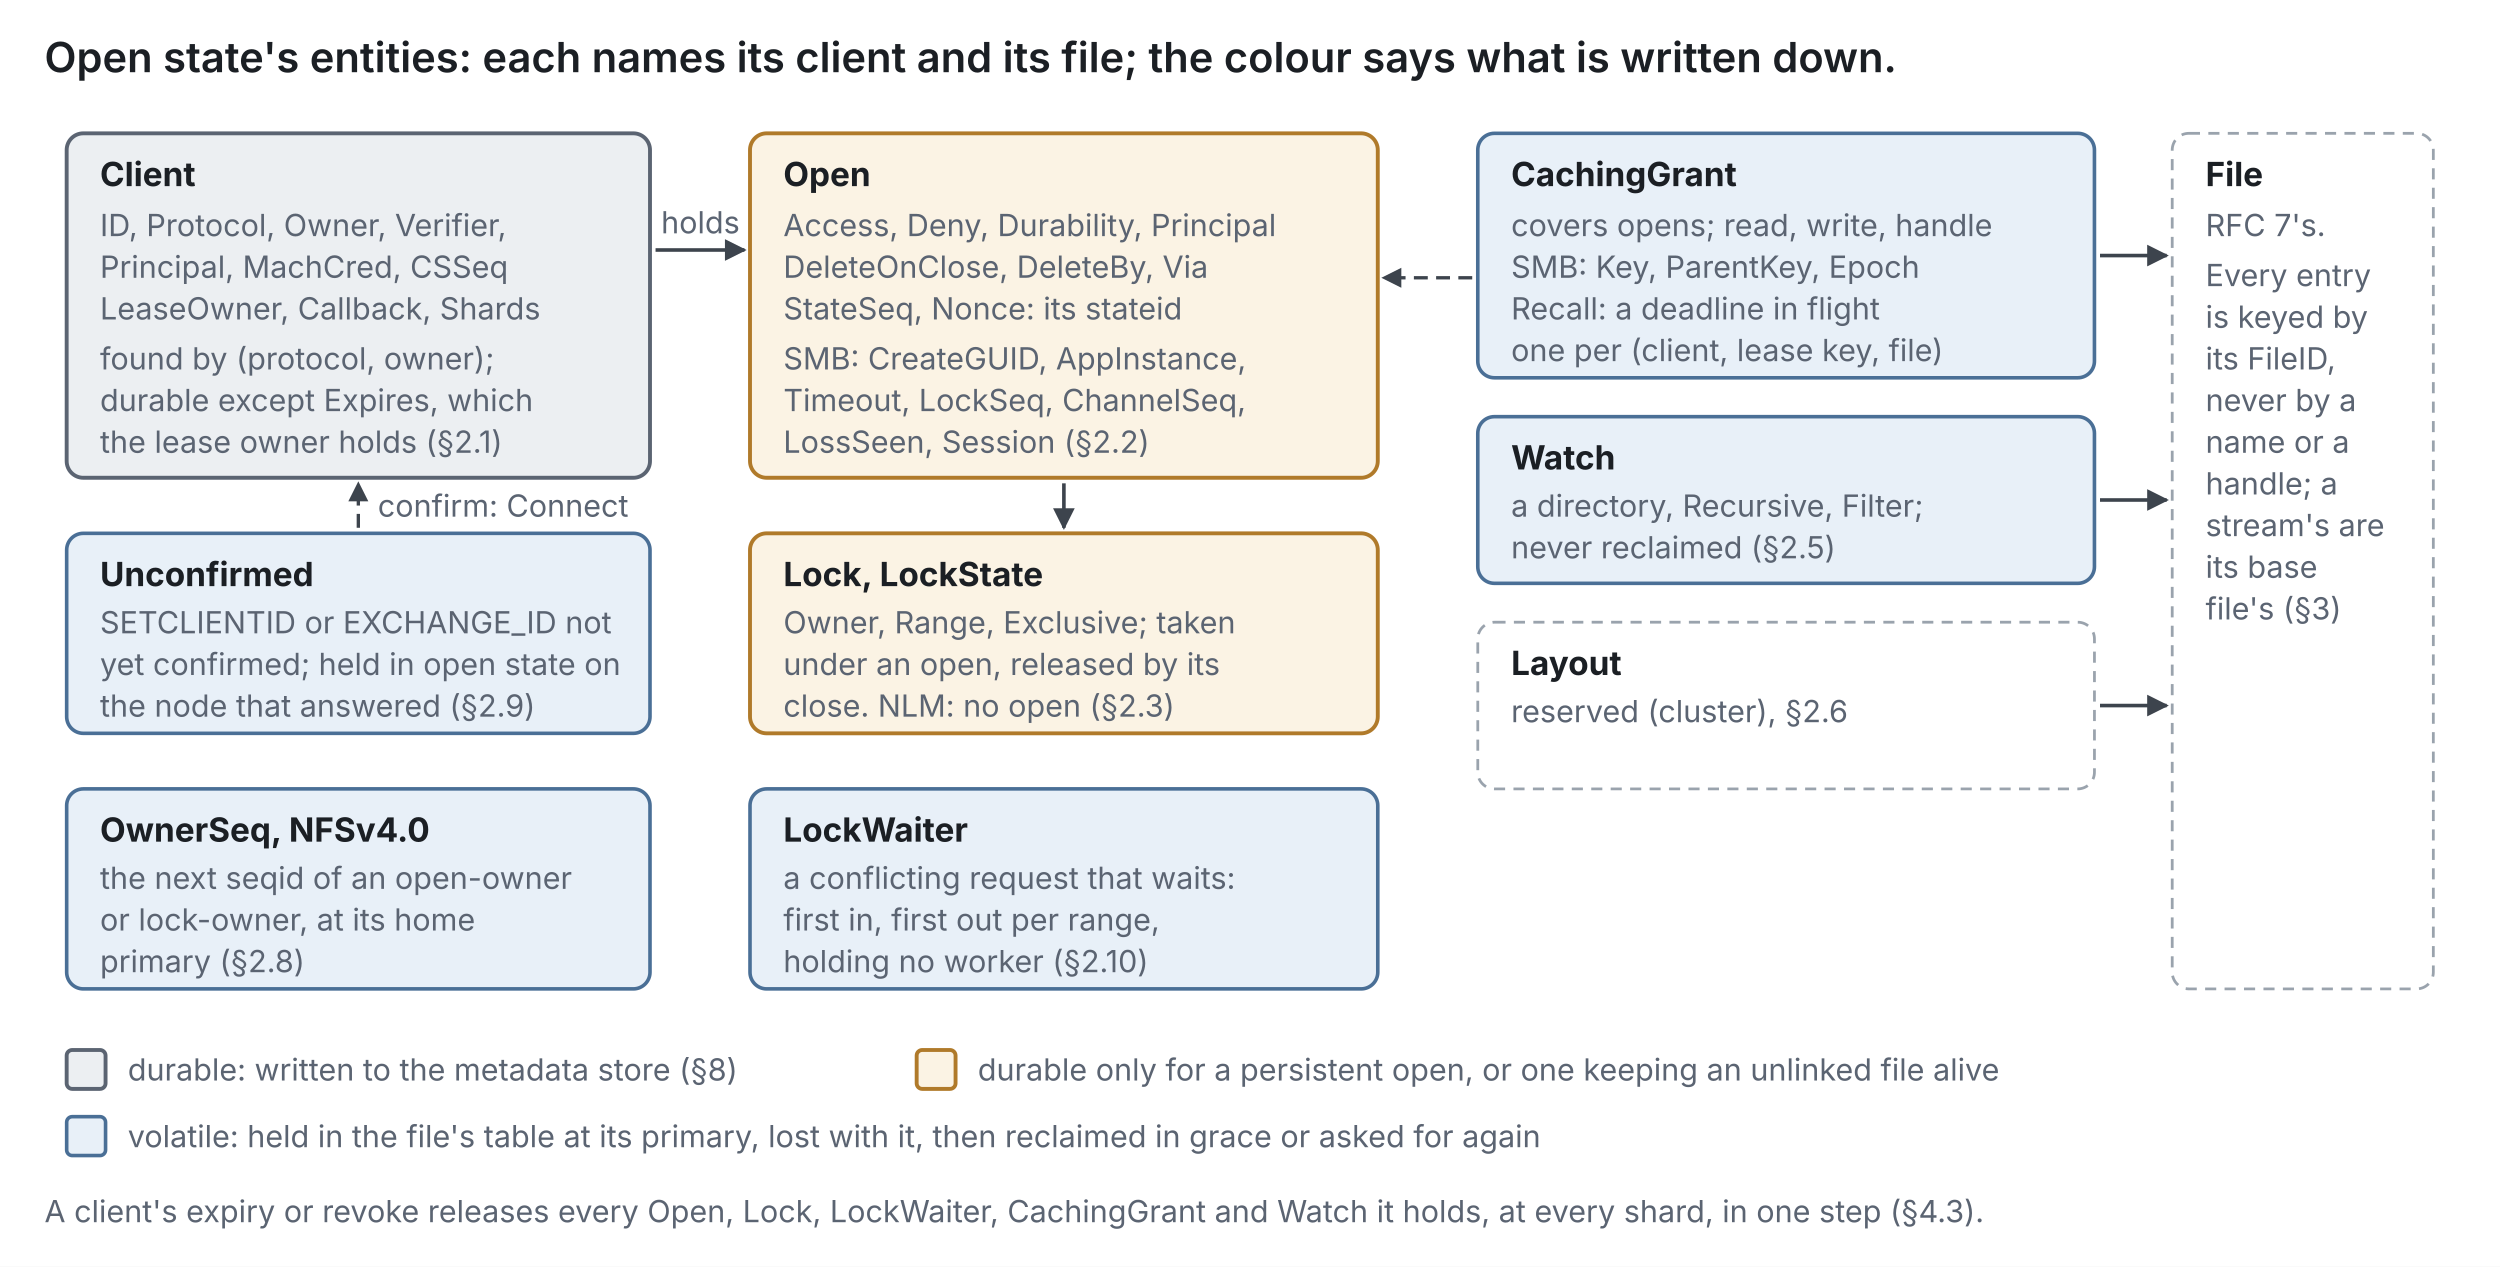
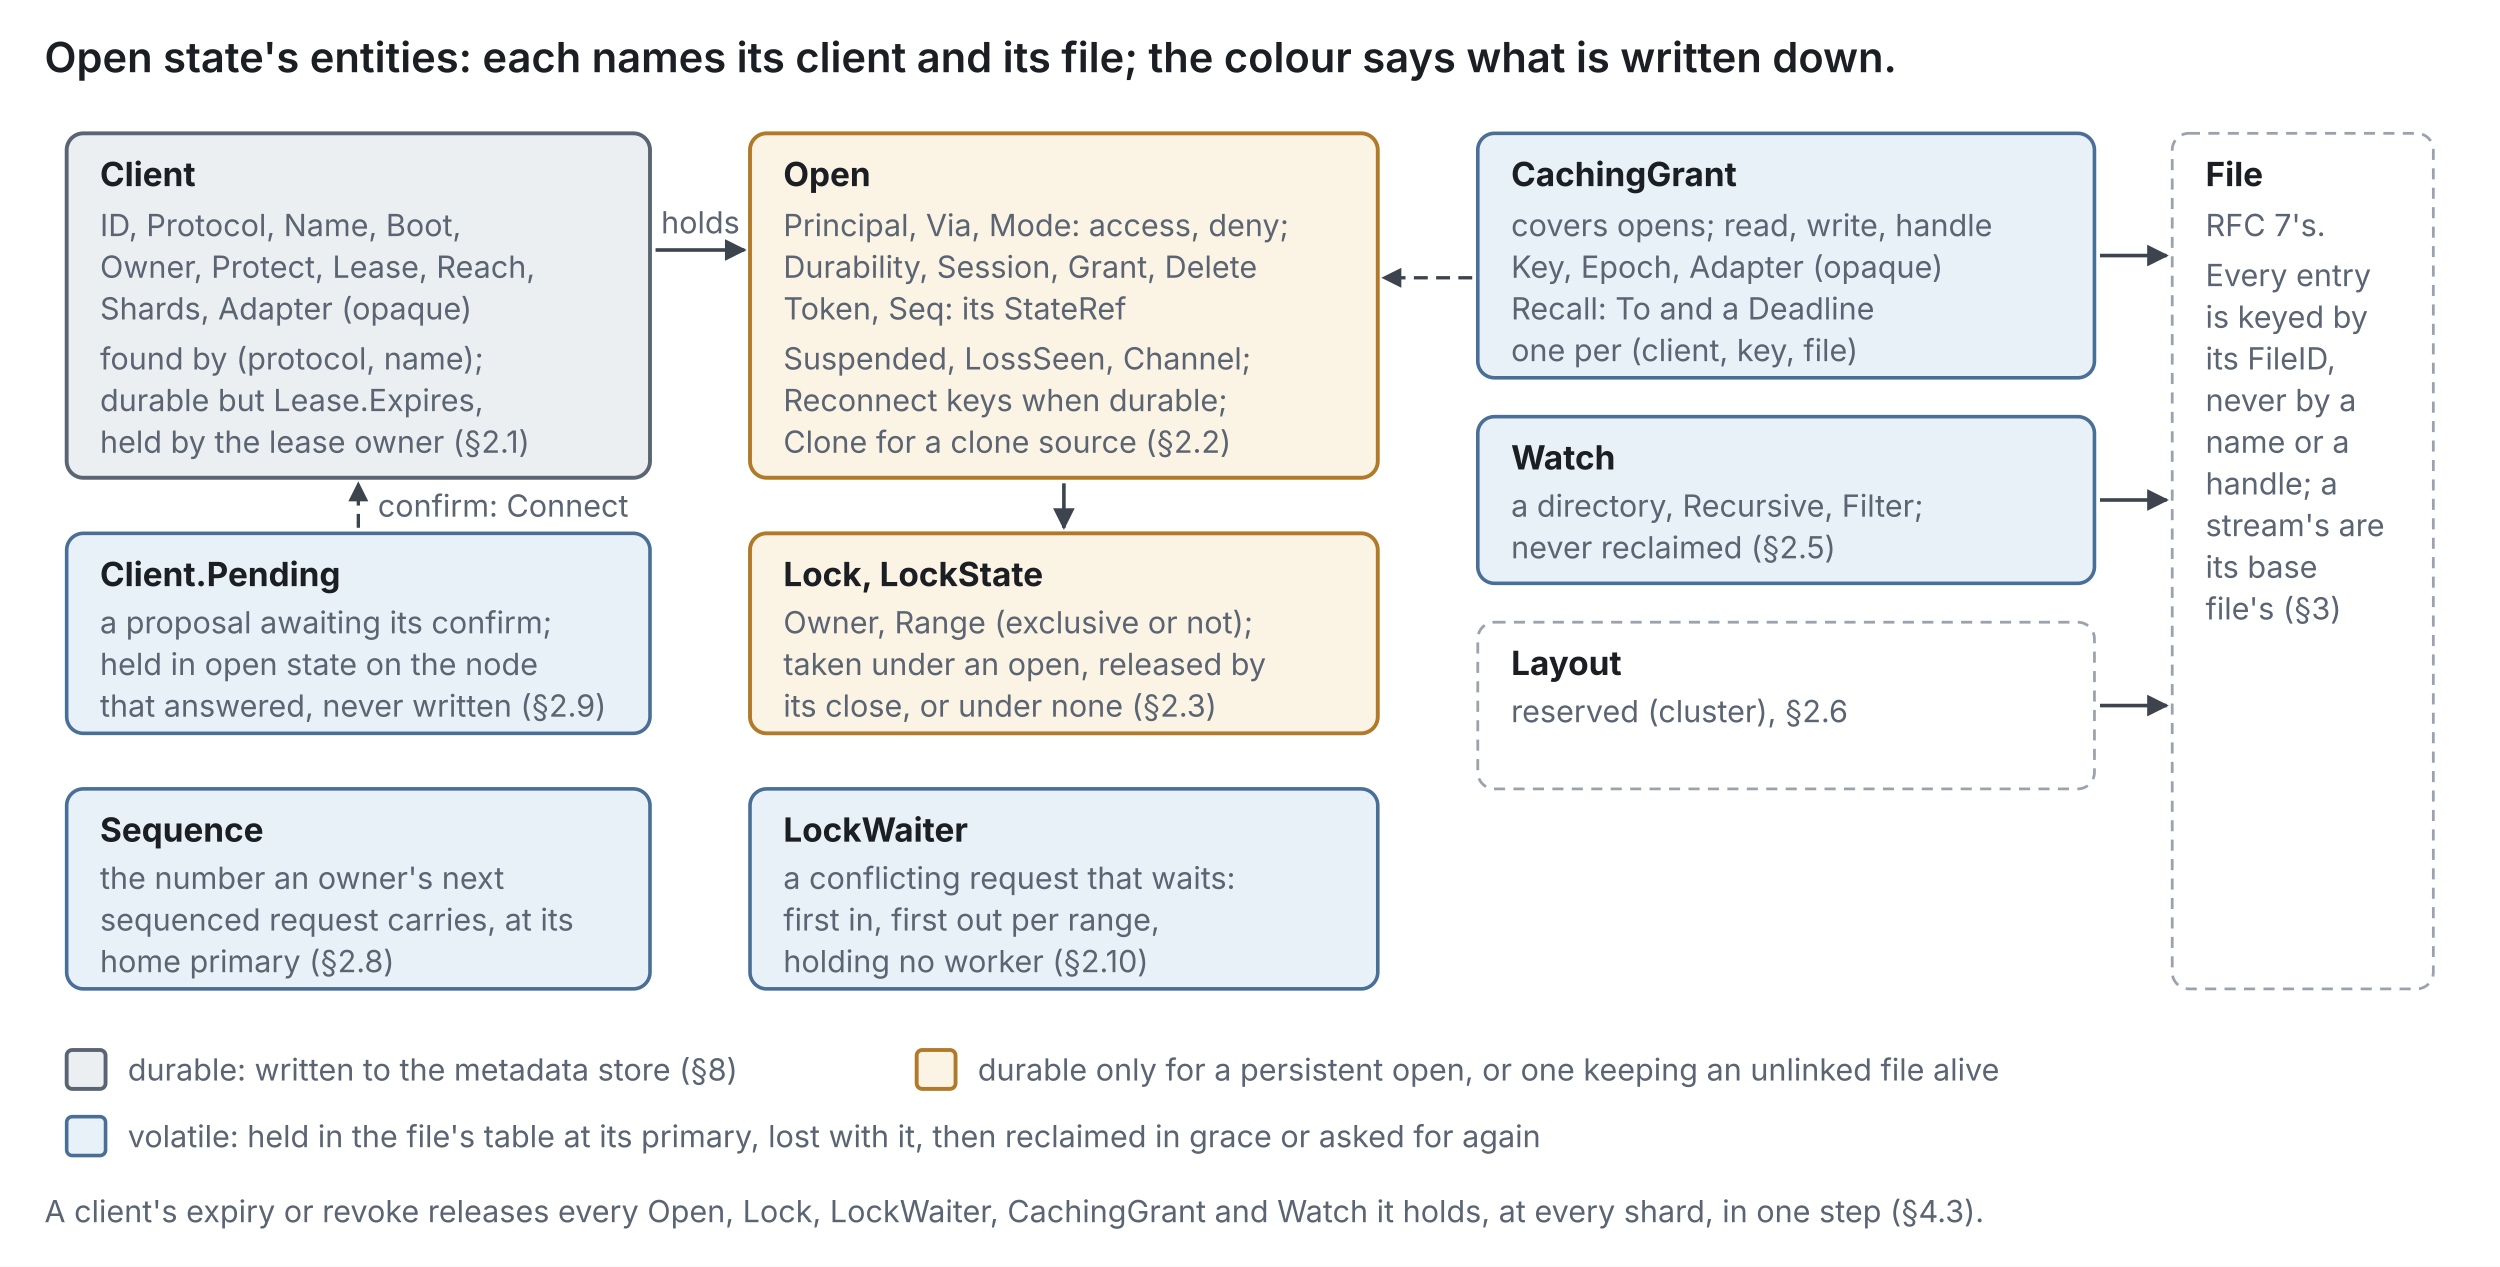
<svg xmlns="http://www.w3.org/2000/svg" viewBox="0 0 900 456" width="900" height="456" font-family="system-ui,-apple-system,Segoe UI,sans-serif">
  <defs>
    <marker id="a" viewBox="0 0 10 10" refX="9" refY="5" markerWidth="6" markerHeight="6" orient="auto-start-reverse">
      <path d="M0,0 L10,5 L0,10 z" fill="#3d444d" />
    </marker>
    <marker id="r" viewBox="0 0 10 10" refX="9" refY="5" markerWidth="6" markerHeight="6" orient="auto-start-reverse">
      <path d="M0,0 L10,5 L0,10 z" fill="#b04a4a" />
    </marker>
    <marker id="g" viewBox="0 0 10 10" refX="9" refY="5" markerWidth="6" markerHeight="6" orient="auto-start-reverse">
      <path d="M0,0 L10,5 L0,10 z" fill="#4c8a58" />
    </marker>
    <style>
      .t{font-size:15px;font-weight:600;fill:#1b1f24}.h{font-size:12px;font-weight:700;fill:#1b1f24}
      .s{font-size:11px;fill:#5b6472}.e{font-size:11px;fill:#b04a4a}.ok{font-size:11px;font-weight:600;fill:#4c8a58}
      .no{font-size:12px;font-weight:700;fill:#b04a4a}
      .m{font-family:ui-monospace,SFMono-Regular,Menlo,monospace;font-size:11px;font-weight:600;fill:#1b1f24}
      .pr{fill:#e8f0f8;stroke:#4a6f96;stroke-width:1.3}
      .sv{fill:#eef5ee;stroke:#4c8a58;stroke-width:1.6}
      .st{fill:#eceff2;stroke:#5b6472;stroke-width:1.4}
      .dr{fill:#fbf3e4;stroke:#b07a2a;stroke-width:1.4}
      .bad{fill:#f8eaea;stroke:#b04a4a;stroke-width:1.3}
      .ln{stroke:#3d444d;stroke-width:1.3;fill:none;marker-end:url(#a)}
      .gl{stroke:#4c8a58;stroke-width:1.8;fill:none;marker-end:url(#g)}
      .ex{stroke:#b04a4a;stroke-width:1.1;fill:none;marker-end:url(#r)}
      .cb{stroke:#3d444d;stroke-width:1.2;fill:none;stroke-dasharray:5 3;marker-end:url(#a)}
      .life{stroke:#9aa3ad;stroke-width:1;stroke-dasharray:3 3}
      .zone{fill:none;stroke:#9aa3ad;stroke-width:1;stroke-dasharray:4 3}
    </style>
  </defs>
  <rect width="900" height="456" fill="#ffffff" />
  <text x="16" y="26" class="t">Open state's entities: each names its client and its file; the colour says what is written down.</text>
  <rect x="24" y="48" width="210" height="124" rx="6" class="st" />
  <text x="36" y="67" class="h">Client</text>
-   <text x="36" y="85" class="s">ID, Protocol, Owner, Verifier,</text>
-   <text x="36" y="100" class="s">Principal, MachCred, CSSeq</text>
-   <text x="36" y="115" class="s">LeaseOwner, Callback, Shards</text>
-   <text x="36" y="133" class="s">found by (protocol, owner);</text>
-   <text x="36" y="148" class="s">durable except Expires, which</text>
-   <text x="36" y="163" class="s">the lease owner holds (§2.1)</text>
+   <text x="36" y="85" class="s">ID, Protocol, Name, Boot,</text>
+   <text x="36" y="100" class="s">Owner, Protect, Lease, Reach,</text>
+   <text x="36" y="115" class="s">Shards, Adapter (opaque)</text>
+   <text x="36" y="133" class="s">found by (protocol, name);</text>
+   <text x="36" y="148" class="s">durable but Lease.Expires,</text>
+   <text x="36" y="163" class="s">held by the lease owner (§2.1)</text>
  <rect x="24" y="192" width="210" height="72" rx="6" class="pr" />
-   <text x="36" y="211" class="h">Unconfirmed</text>
-   <text x="36" y="228" class="s">SETCLIENTID or EXCHANGE_ID not</text>
-   <text x="36" y="243" class="s">yet confirmed; held in open state on</text>
-   <text x="36" y="258" class="s">the node that answered (§2.9)</text>
+   <text x="36" y="211" class="h">Client.Pending</text>
+   <text x="36" y="228" class="s">a proposal awaiting its confirm;</text>
+   <text x="36" y="243" class="s">held in open state on the node</text>
+   <text x="36" y="258" class="s">that answered, never written (§2.9)</text>
  <path d="M129,190 L129,174" class="cb" />
  <text x="136" y="186" class="s">confirm: Connect</text>
  <rect x="24" y="284" width="210" height="72" rx="6" class="pr" />
-   <text x="36" y="303" class="h">OwnerSeq, NFSv4.0</text>
-   <text x="36" y="320" class="s">the next seqid of an open-owner</text>
-   <text x="36" y="335" class="s">or lock-owner, at its home</text>
-   <text x="36" y="350" class="s">primary (§2.8)</text>
+   <text x="36" y="303" class="h">Sequence</text>
+   <text x="36" y="320" class="s">the number an owner's next</text>
+   <text x="36" y="335" class="s">sequenced request carries, at its</text>
+   <text x="36" y="350" class="s">home primary (§2.8)</text>
  <rect x="270" y="48" width="226" height="124" rx="6" class="dr" />
  <text x="282" y="67" class="h">Open</text>
-   <text x="282" y="85" class="s">Access, Deny, Durability, Principal</text>
-   <text x="282" y="100" class="s">DeleteOnClose, DeleteBy, Via</text>
-   <text x="282" y="115" class="s">StateSeq, Nonce: its stateid</text>
-   <text x="282" y="133" class="s">SMB: CreateGUID, AppInstance,</text>
-   <text x="282" y="148" class="s">Timeout, LockSeq, ChannelSeq,</text>
-   <text x="282" y="163" class="s">LossSeen, Session (§2.2)</text>
+   <text x="282" y="85" class="s">Principal, Via, Mode: access, deny;</text>
+   <text x="282" y="100" class="s">Durability, Session, Grant, Delete</text>
+   <text x="282" y="115" class="s">Token, Seq: its StateRef</text>
+   <text x="282" y="133" class="s">Suspended, LossSeen, Channel;</text>
+   <text x="282" y="148" class="s">Reconnect keys when durable;</text>
+   <text x="282" y="163" class="s">Clone for a clone source (§2.2)</text>
  <path d="M236,90 L268,90" class="ln" />
  <text x="238" y="84" class="s">holds</text>
  <rect x="270" y="192" width="226" height="72" rx="6" class="dr" />
  <text x="282" y="211" class="h">Lock, LockState</text>
-   <text x="282" y="228" class="s">Owner, Range, Exclusive; taken</text>
-   <text x="282" y="243" class="s">under an open, released by its</text>
-   <text x="282" y="258" class="s">close. NLM: no open (§2.3)</text>
+   <text x="282" y="228" class="s">Owner, Range (exclusive or not);</text>
+   <text x="282" y="243" class="s">taken under an open, released by</text>
+   <text x="282" y="258" class="s">its close, or under none (§2.3)</text>
  <path d="M383,174 L383,190" class="ln" />
  <rect x="270" y="284" width="226" height="72" rx="6" class="pr" />
  <text x="282" y="303" class="h">LockWaiter</text>
  <text x="282" y="320" class="s">a conflicting request that waits:</text>
  <text x="282" y="335" class="s">first in, first out per range,</text>
  <text x="282" y="350" class="s">holding no worker (§2.10)</text>
  <rect x="532" y="48" width="222" height="88" rx="6" class="pr" />
  <text x="544" y="67" class="h">CachingGrant</text>
  <text x="544" y="85" class="s">covers opens; read, write, handle</text>
-   <text x="544" y="100" class="s">SMB: Key, ParentKey, Epoch</text>
-   <text x="544" y="115" class="s">Recall: a deadline in flight</text>
-   <text x="544" y="130" class="s">one per (client, lease key, file)</text>
+   <text x="544" y="100" class="s">Key, Epoch, Adapter (opaque)</text>
+   <text x="544" y="115" class="s">Recall: To and a Deadline</text>
+   <text x="544" y="130" class="s">one per (client, key, file)</text>
  <path d="M530,100 L498,100" class="cb" />
  <rect x="532" y="150" width="222" height="60" rx="6" class="pr" />
  <text x="544" y="169" class="h">Watch</text>
  <text x="544" y="186" class="s">a directory, Recursive, Filter;</text>
  <text x="544" y="201" class="s">never reclaimed (§2.5)</text>
  <rect x="532" y="224" width="222" height="60" rx="6" class="zone" />
  <text x="544" y="243" class="h">Layout</text>
  <text x="544" y="260" class="s">reserved (cluster), §2.6</text>
  <rect x="782" y="48" width="94" height="308" rx="6" class="zone" />
  <text x="794" y="67" class="h">File</text>
  <text x="794" y="85" class="s">RFC 7's.</text>
  <text x="794" y="103" class="s">Every entry</text>
  <text x="794" y="118" class="s">is keyed by</text>
  <text x="794" y="133" class="s">its FileID,</text>
  <text x="794" y="148" class="s">never by a</text>
  <text x="794" y="163" class="s">name or a</text>
  <text x="794" y="178" class="s">handle; a</text>
  <text x="794" y="193" class="s">stream's are</text>
  <text x="794" y="208" class="s">its base</text>
  <text x="794" y="223" class="s">file's (§3)</text>
  <path d="M756,92 L780,92" class="ln" />
  <path d="M756,180 L780,180" class="ln" />
  <path d="M756,254 L780,254" class="ln" />
  <rect x="24" y="378" width="14" height="14" rx="2" class="st" />
  <text x="46" y="389" class="s">durable: written to the metadata store (§8)</text>
  <rect x="330" y="378" width="14" height="14" rx="2" class="dr" />
  <text x="352" y="389" class="s">durable only for a persistent open, or one keeping an unlinked file alive</text>
  <rect x="24" y="402" width="14" height="14" rx="2" class="pr" />
  <text x="46" y="413" class="s">volatile: held in the file's table at its primary, lost with it, then reclaimed in grace or asked for again</text>
  <text x="16" y="440" class="s">A client's expiry or revoke releases every Open, Lock, LockWaiter, CachingGrant and Watch it holds, at every shard, in one step (§4.3).</text>
</svg>
